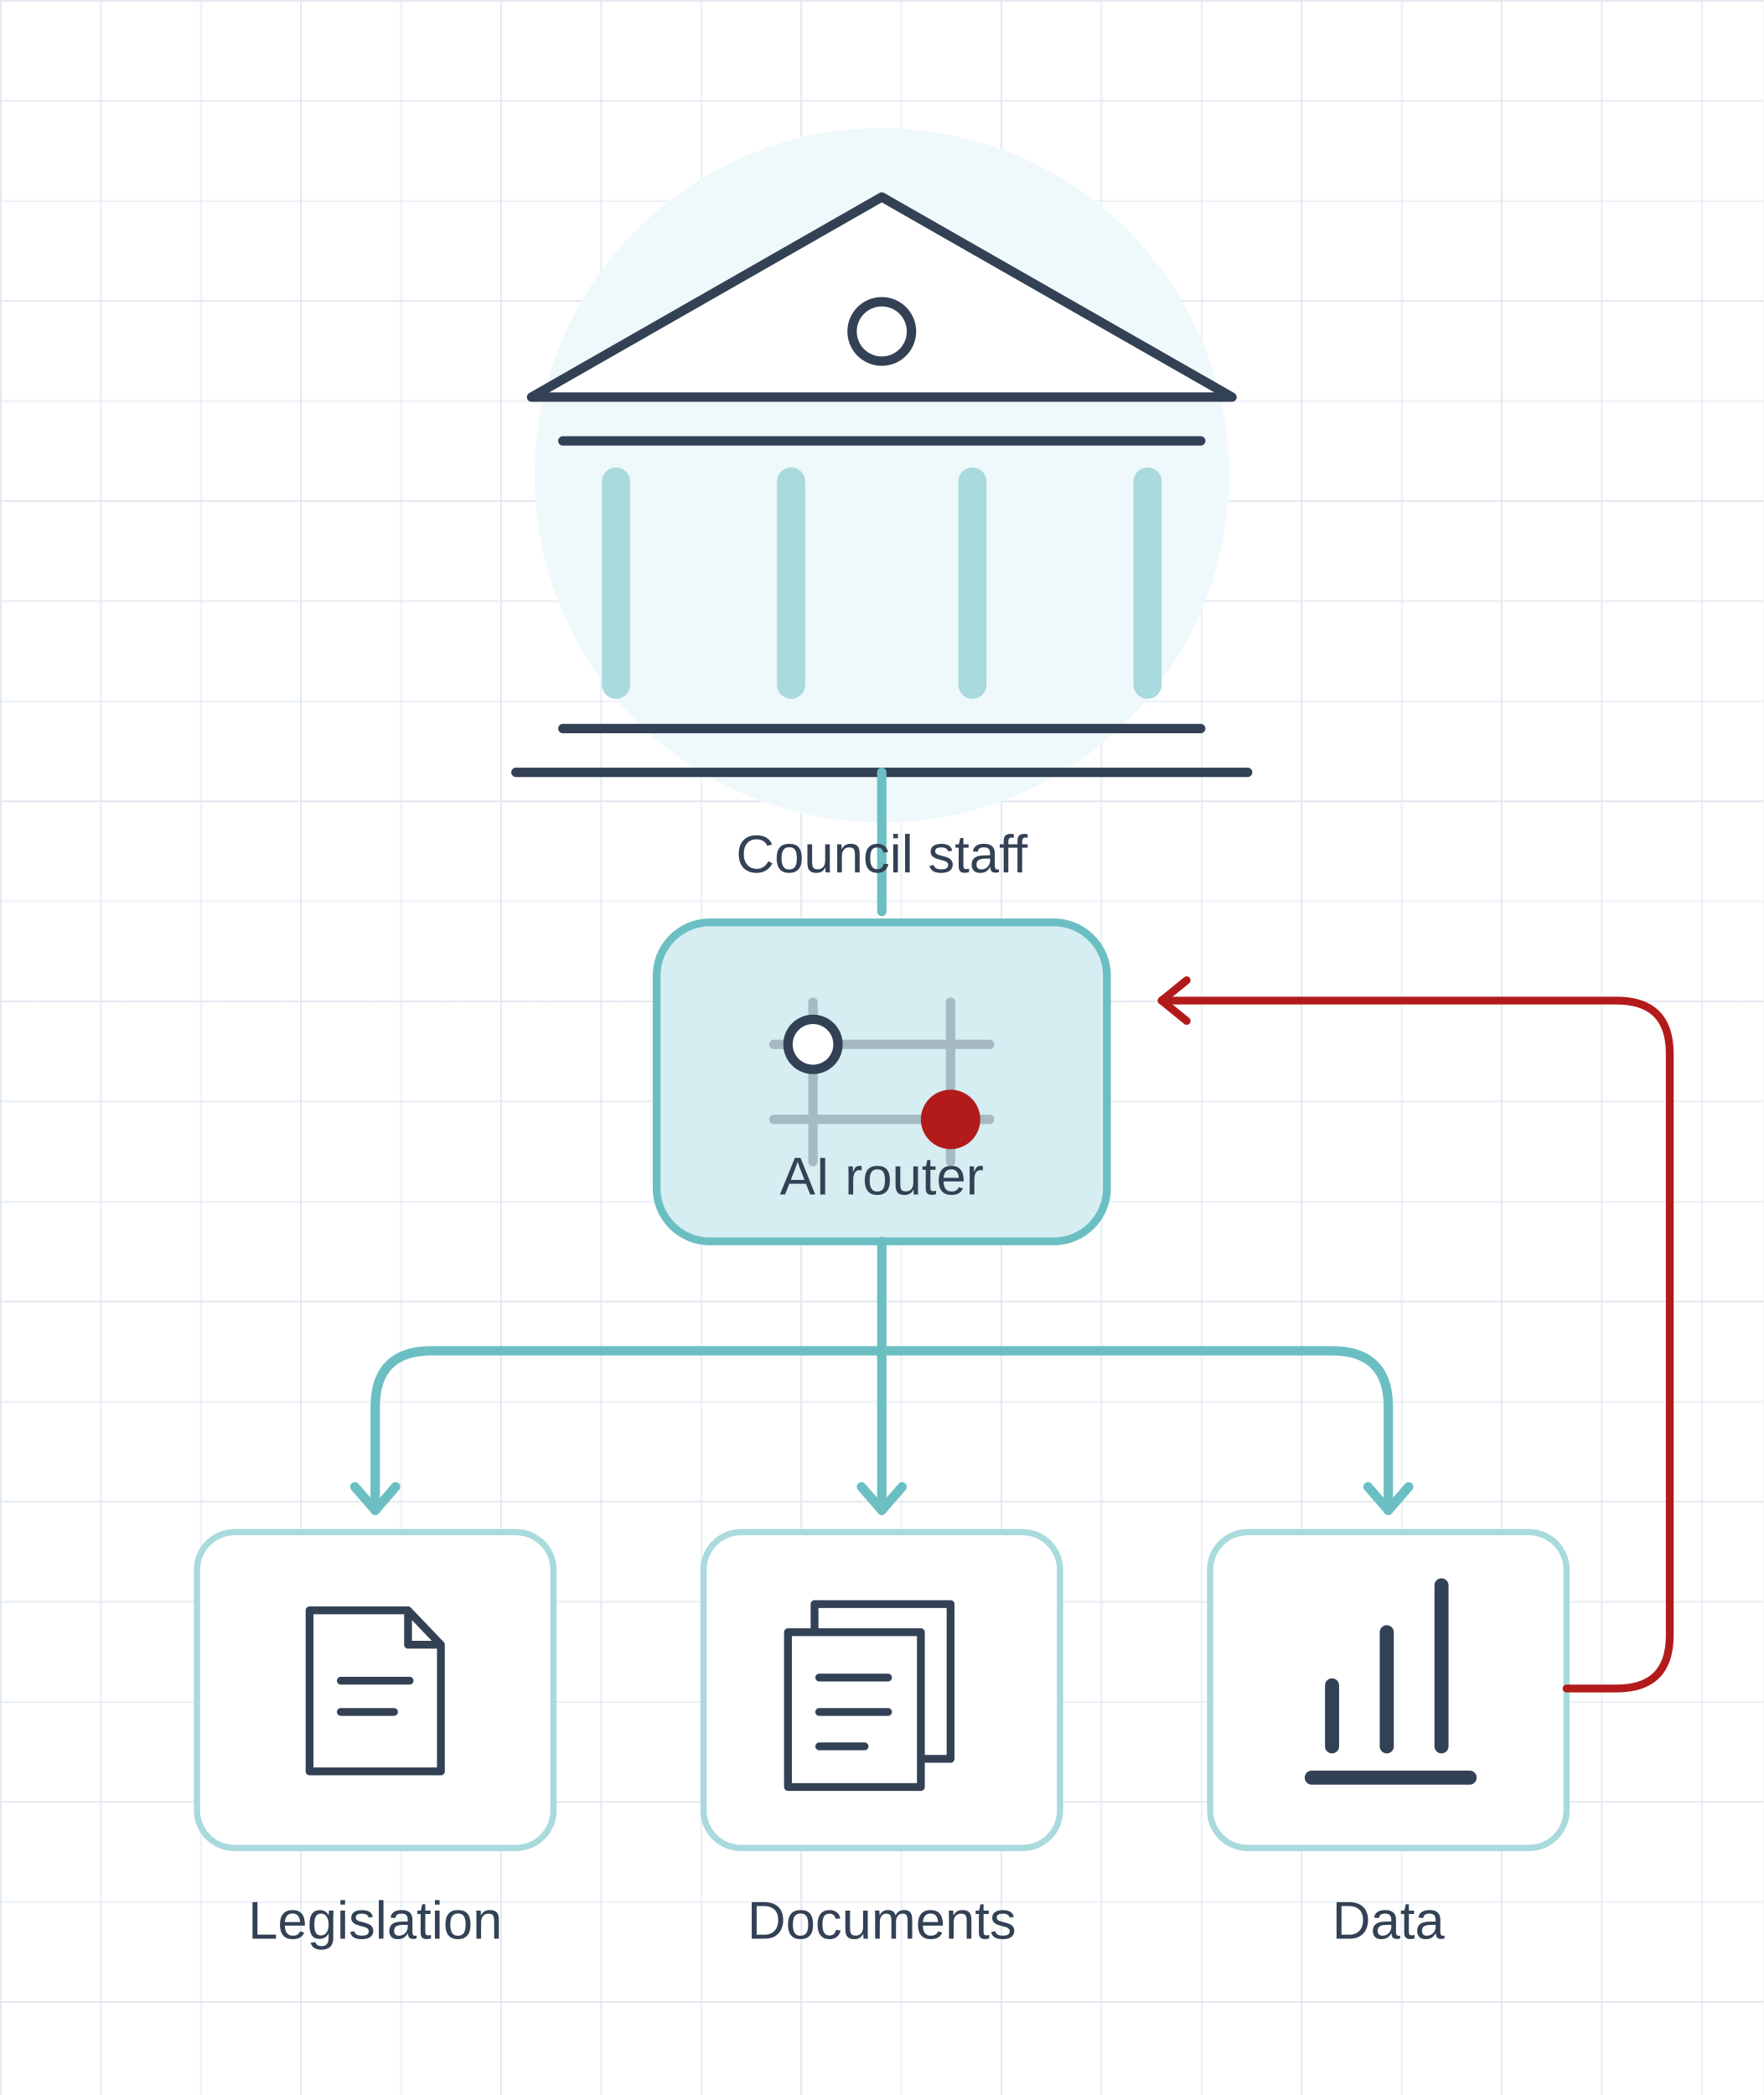
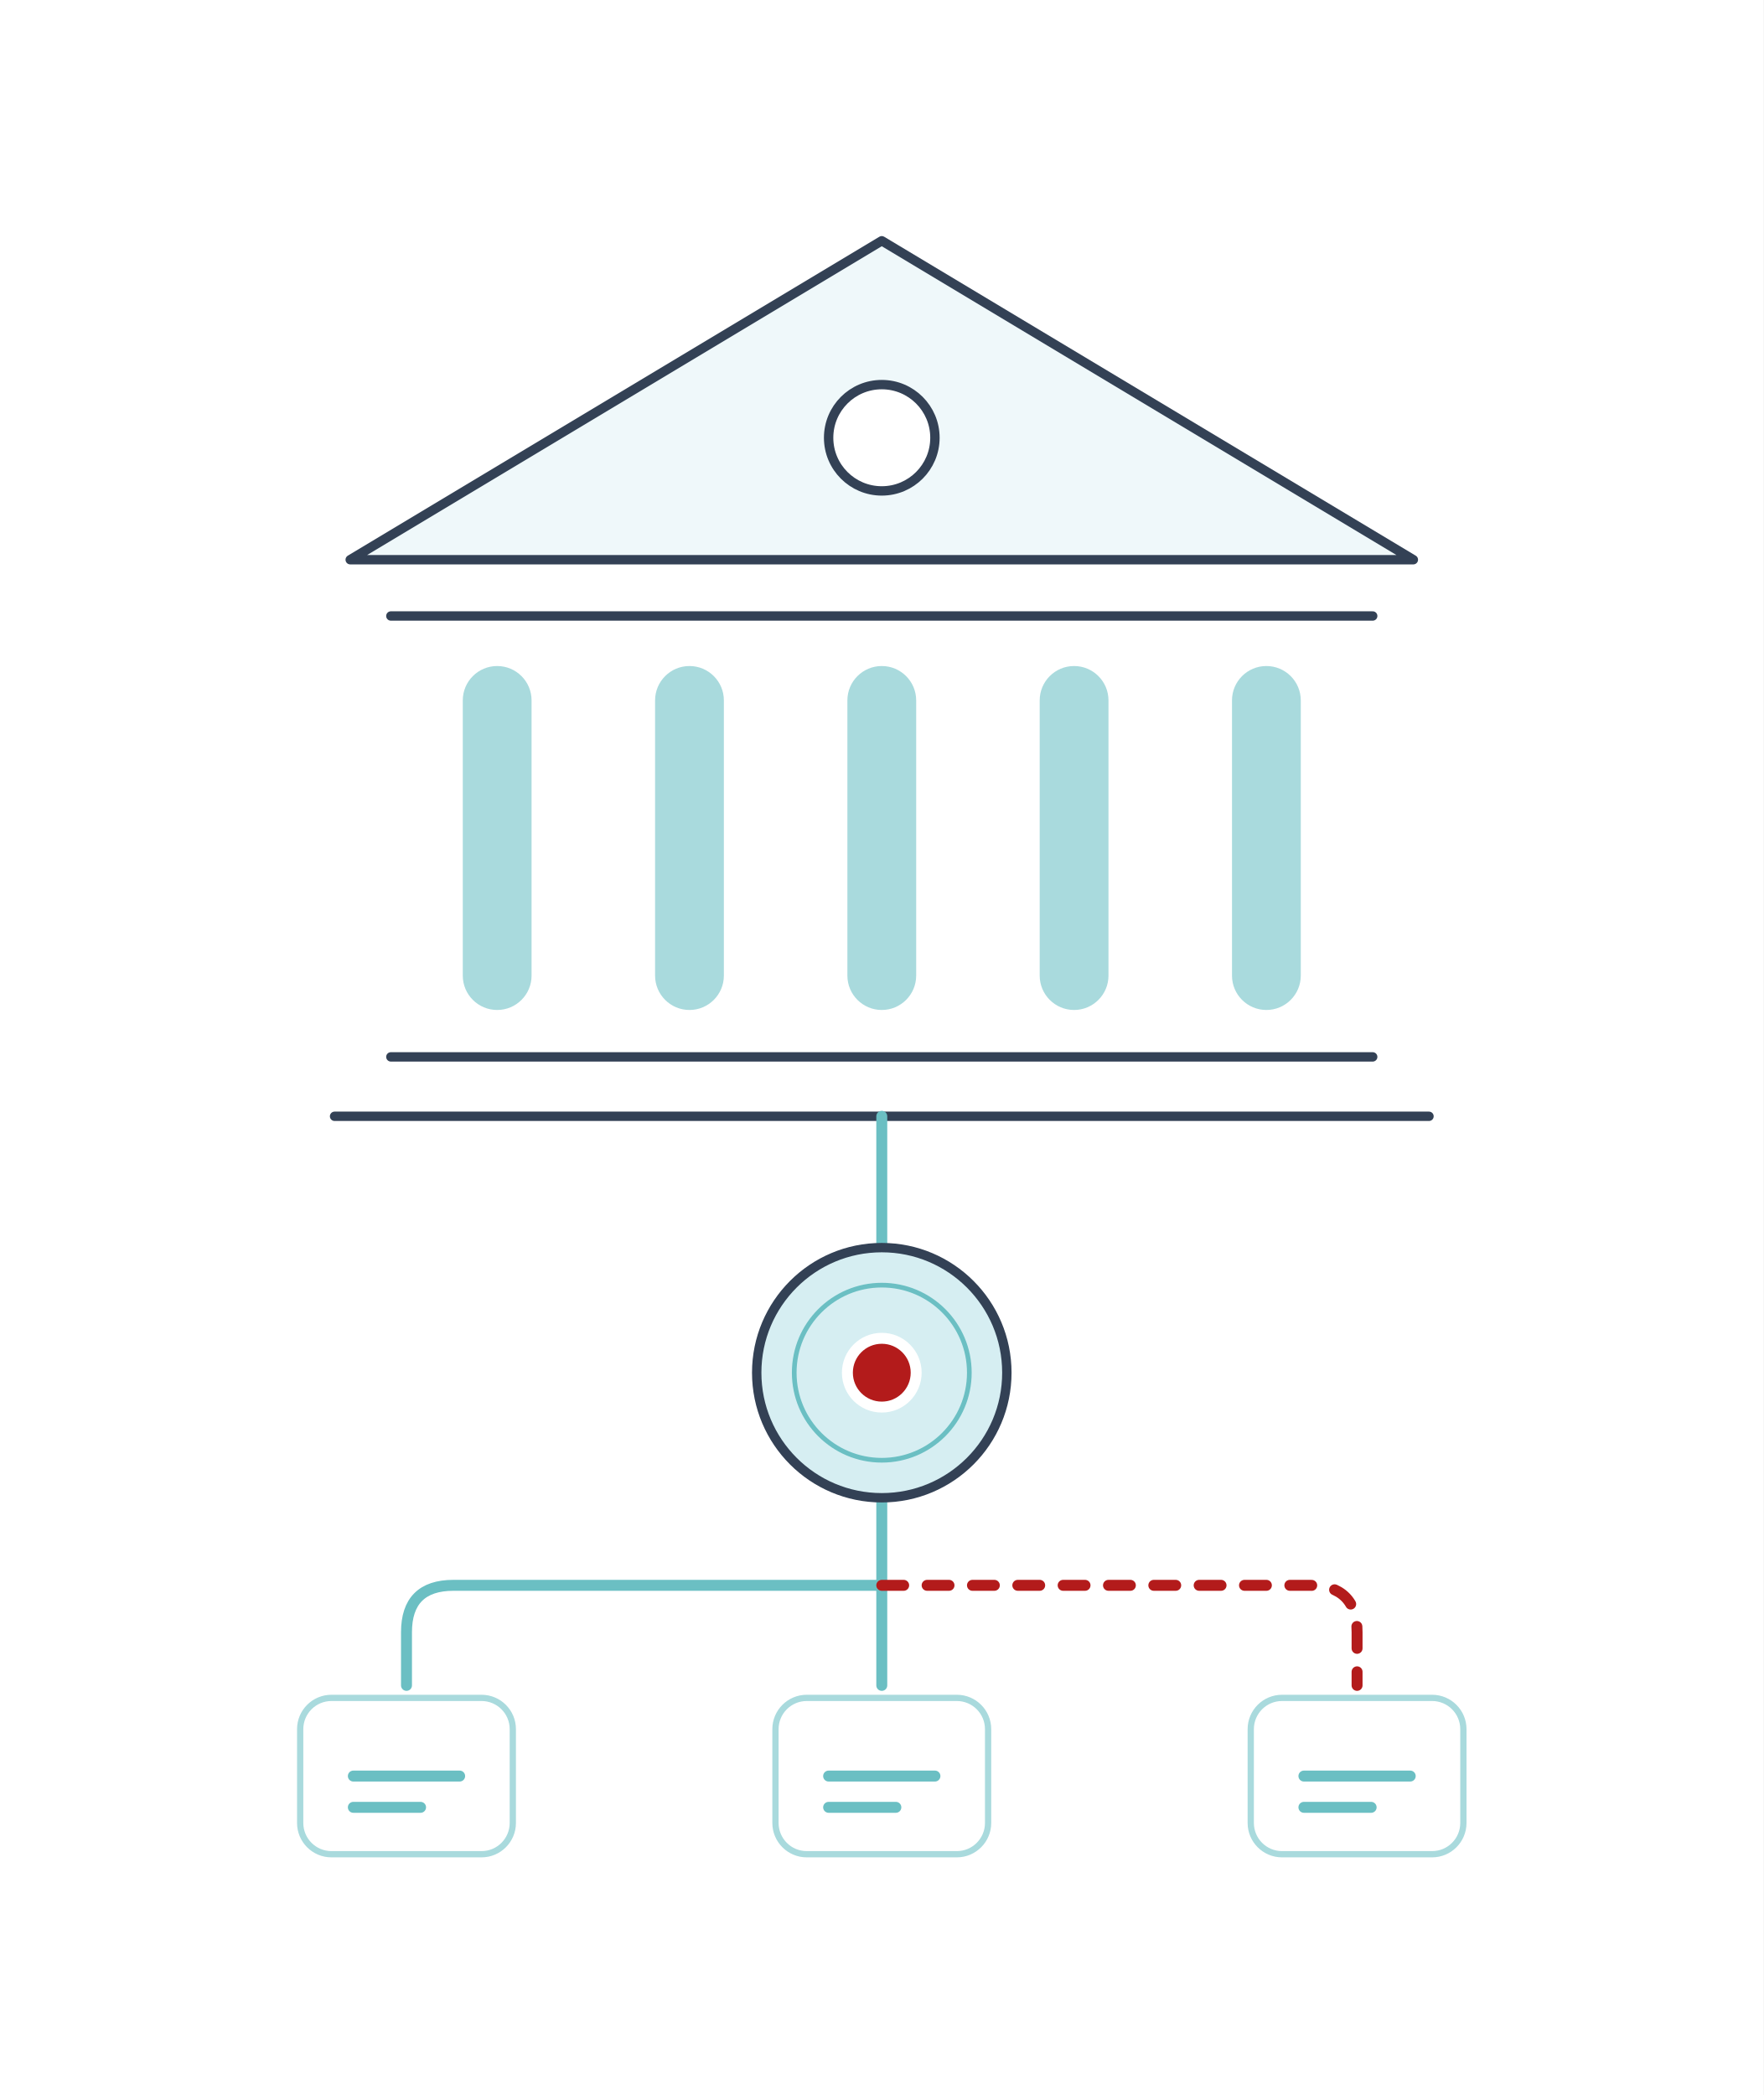
<svg xmlns="http://www.w3.org/2000/svg" width="1128" height="1340" viewBox="0 0 1128 1340" fill="none">
-   <defs>
-     <pattern id="grid" width="64" height="64" patternUnits="userSpaceOnUse">
-       <path d="M64 0H0V64" stroke="#E2E8F0" stroke-width="2" />
-     </pattern>
-   </defs>
  <path fill="#FFFFFF" d="M0 0h1128v1340H0z" />
-   <path fill="url(#grid)" d="M0 0h1128v1340H0z" />
-   <circle cx="564" cy="304" r="222" fill="#EFF8FA" />
-   <g stroke="#334155" stroke-width="6" stroke-linecap="round" stroke-linejoin="round">
-     <path d="m340 254 224-128 224 128H340Z" fill="#FFFFFF" />
-     <path d="M360 282h408M360 466h408M330 494h468" />
-     <path d="M394 308v130m112-130v130m116-130v130m112-130v130" stroke-width="18" stroke="#A9DADD" />
-     <circle cx="564" cy="212" r="19" fill="#FFFFFF" />
-     <path d="M564 494v89" stroke="#6BBFC3" />
+   <g transform="translate(0 -14)">
+     <path d="M224 372 564 168l340 204H224Z" fill="#EFF8FA" stroke="#334155" stroke-width="6" stroke-linejoin="round" />
+     <circle cx="564" cy="294" r="34" fill="#FFFFFF" stroke="#334155" stroke-width="6" />
+     <path d="M250 408h628M250 690h628M214 728h700" stroke="#334155" stroke-width="6" stroke-linecap="round" />
+     <g fill="#A9DADD">
+       <rect x="296" y="440" width="44" height="220" rx="22" />
+       <rect x="419" y="440" width="44" height="220" rx="22" />
+       <rect x="542" y="440" width="44" height="220" rx="22" />
+       <rect x="665" y="440" width="44" height="220" rx="22" />
+       <rect x="788" y="440" width="44" height="220" rx="22" />
+     </g>
+     <path d="M564 728v86" stroke="#6BBFC3" stroke-width="7" stroke-linecap="round" />
+     <path d="M564 972v120M260 1092v-34q0-30 30-30h274" stroke="#6BBFC3" stroke-width="7" stroke-linecap="round" stroke-linejoin="round" />
+     <path d="M564 1028h274q30 0 30 30v34" stroke="#B31B1B" stroke-width="7" stroke-linecap="round" stroke-linejoin="round" stroke-dasharray="14 15" />
+     <circle cx="564" cy="892" r="80" fill="#D6EEF2" stroke="#334155" stroke-width="6" />
+     <circle cx="564" cy="892" r="56" stroke="#6BBFC3" stroke-width="3" />
+     <circle cx="564" cy="892" r="22" fill="#B31B1B" stroke="#FFFFFF" stroke-width="7" />
+     <g fill="#FFFFFF" stroke="#A9DADD" stroke-width="4">
+       <rect x="192" y="1100" width="136" height="100" rx="20" />
+       <rect x="496" y="1100" width="136" height="100" rx="20" />
+       <rect x="800" y="1100" width="136" height="100" rx="20" />
+     </g>
+     <g stroke="#6BBFC3" stroke-width="7" stroke-linecap="round">
+       <path d="M226 1150h68m-68 20h43M530 1150h68m-68 20h43M834 1150h68m-68 20h43" />
+     </g>
  </g>
-   <rect x="420" y="590" width="288" height="204" rx="34" fill="#D6EEF2" stroke="#6BBFC3" stroke-width="5" />
-   <g stroke="#334155" stroke-width="6" stroke-linecap="round" stroke-linejoin="round">
-     <path d="M495 668h138m-138 48h138M520 641v102m88-102v102" stroke-opacity=".3" />
-     <circle cx="520" cy="668" r="16" fill="#FFFFFF" />
-     <circle cx="608" cy="716" r="16" fill="#B31B1B" stroke="#B31B1B" />
-   </g>
-   <g stroke="#6BBFC3" stroke-width="6" stroke-linecap="round" stroke-linejoin="round">
-     <path d="M564 794v96M240 966v-66q0-36 36-36h576q36 0 36 36v66M564 864v102" />
-     <path d="m227 951 13 15 13-15m298 0 13 15 13-15m298 0 13 15 13-15" />
-   </g>
-   <g fill="#FFFFFF" stroke="#A9DADD" stroke-width="4">
-     <rect x="126" y="980" width="228" height="202" rx="24" />
-     <rect x="450" y="980" width="228" height="202" rx="24" />
-     <rect x="774" y="980" width="228" height="202" rx="24" />
-   </g>
-   <g stroke="#334155" stroke-width="5" stroke-linecap="round" stroke-linejoin="round">
-     <path d="M198 1030h63l21 22v81h-84v-103Zm63 0v22h21m-64 23h44m-44 20h34" />
-     <path d="M521 1044v-18h87v99h-18m-86-81h85v99h-85v-99Zm20 29h44m-44 22h44m-44 22h29" />
-     <path d="M839 1137h101M852 1117v-39m35 39v-73m35 73v-103" stroke-width="9" />
-   </g>
-   <g fill="#334155" font-family="Arial, Helvetica, sans-serif" font-size="34" text-anchor="middle">
-     <text x="564" y="558">Council staff</text>
-     <text x="564" y="764">AI router</text>
-     <text x="240" y="1240">Legislation</text>
-     <text x="564" y="1240">Documents</text>
-     <text x="888" y="1240">Data</text>
-   </g>
-   <path d="M1002 1080h32q34 0 34-34V674q0-34-34-34H743" stroke="#B31B1B" stroke-width="5" stroke-linecap="round" />
-   <path d="m759 627-16 13 16 13" stroke="#B31B1B" stroke-width="5" stroke-linecap="round" stroke-linejoin="round" />
</svg>
